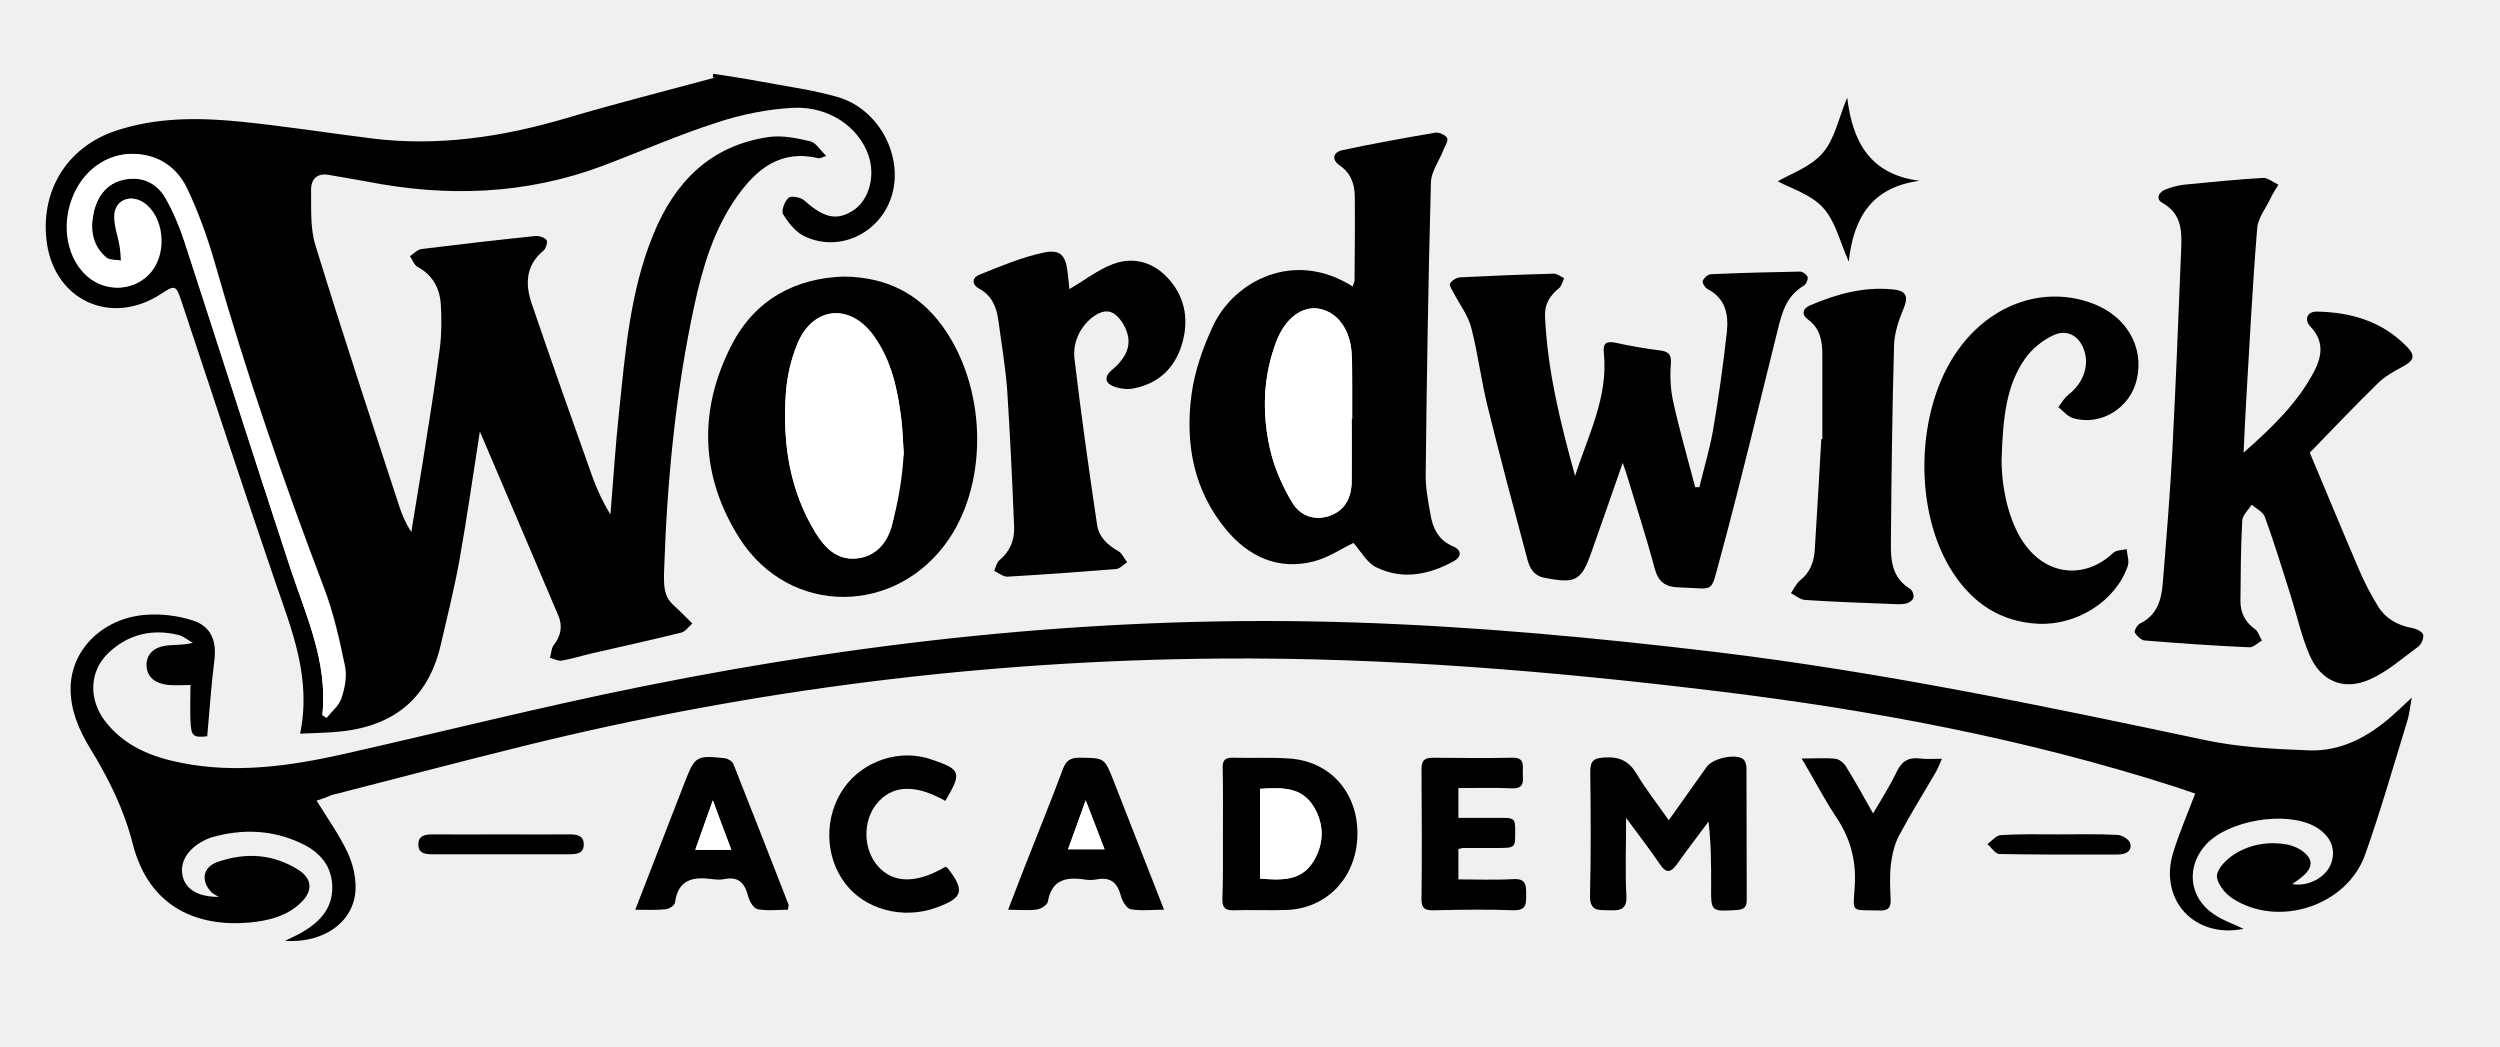
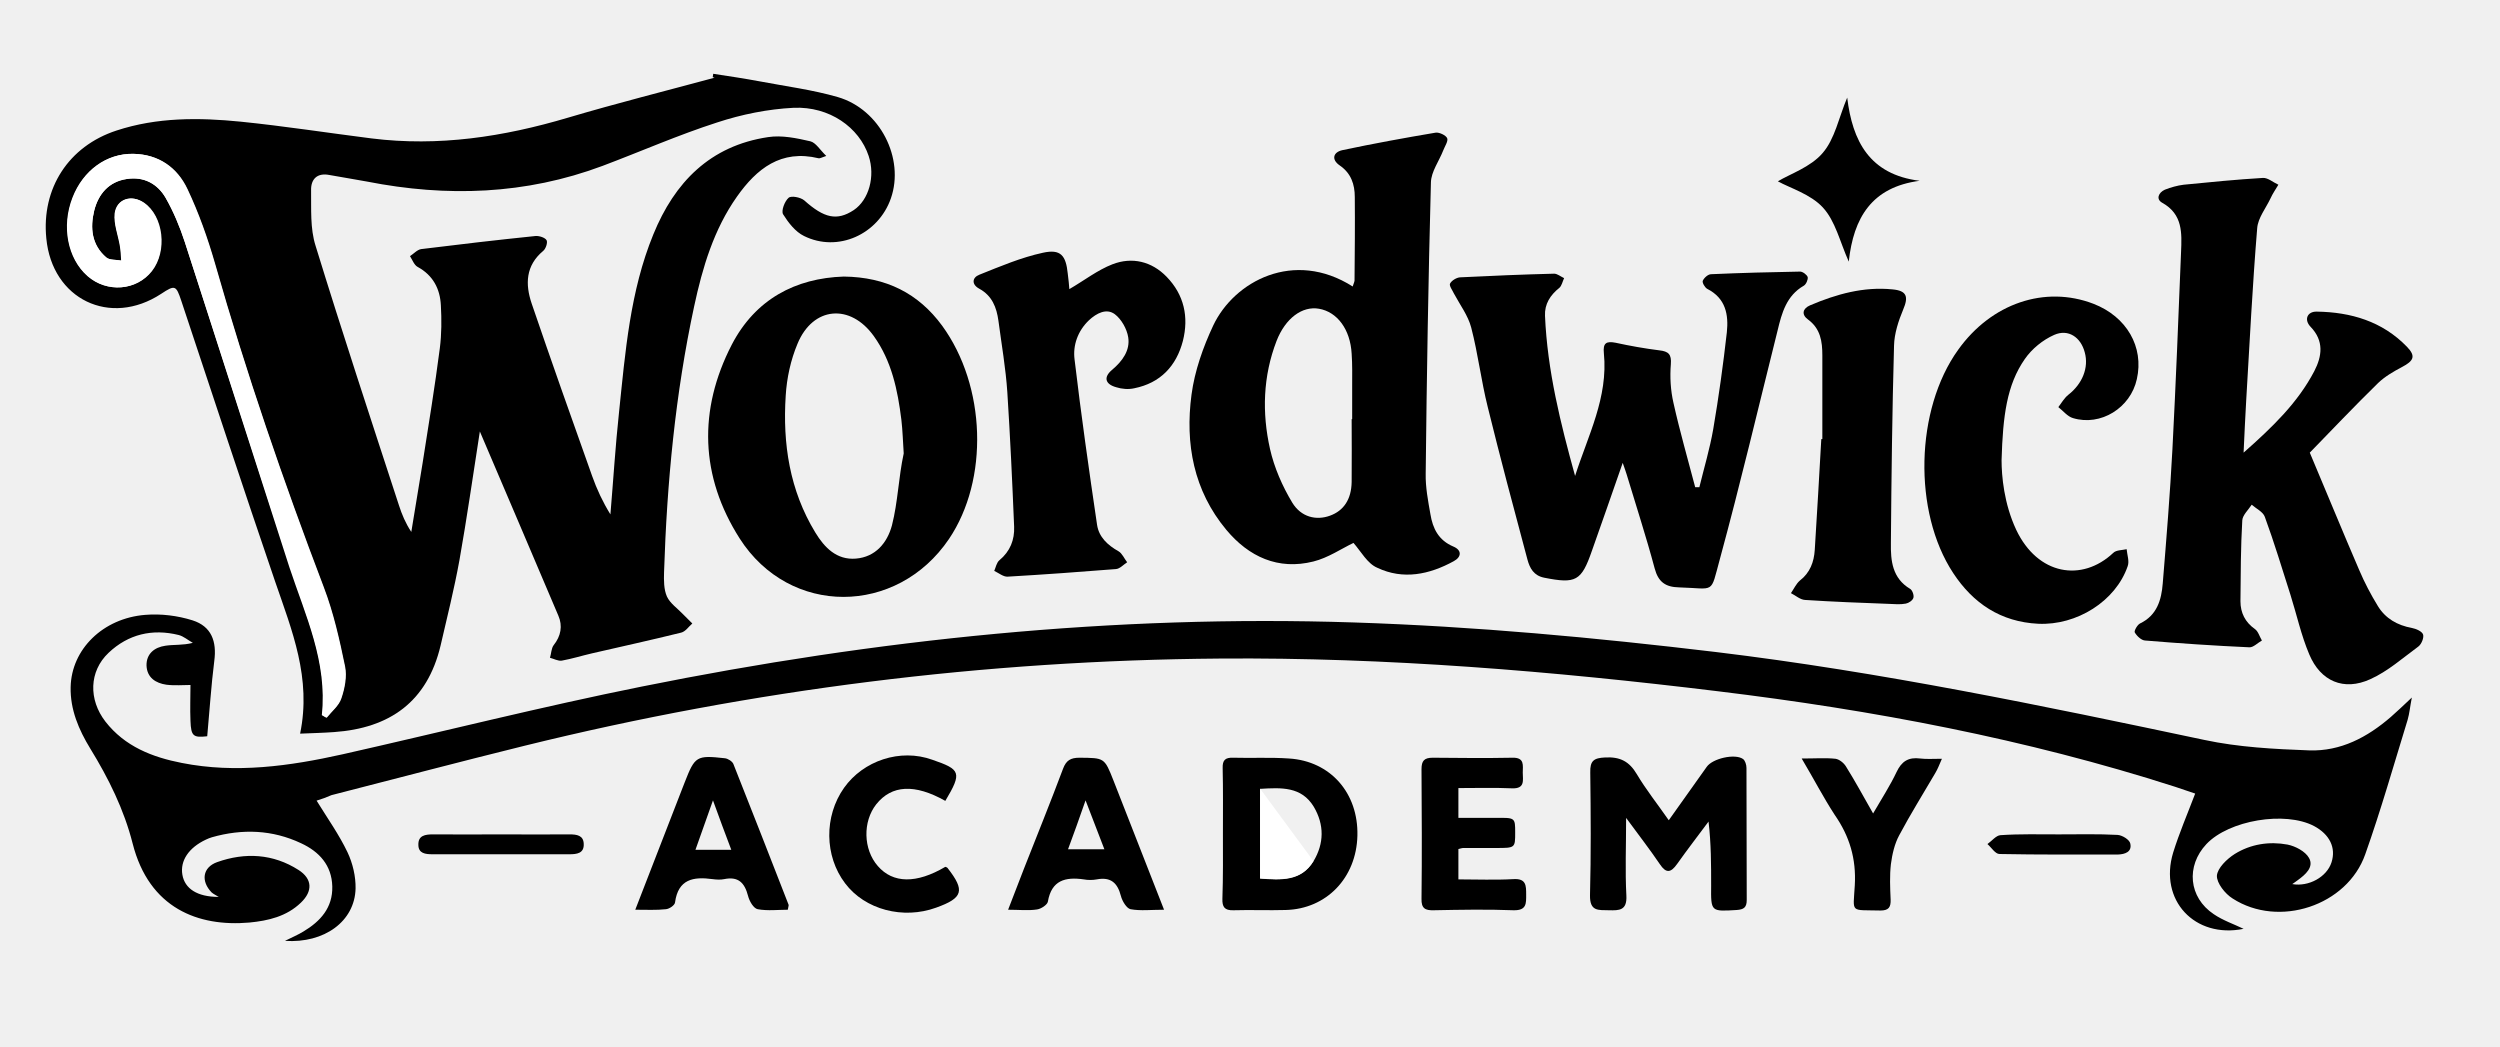
<svg xmlns="http://www.w3.org/2000/svg" version="1.1" id="Ebene_1" x="0px" y="0px" viewBox="0 0 955.5 399.8" style="enable-background:new 0 0 955.5 399.8;" xml:space="preserve">
  <style type="text/css">
	.st0{fill:#FFFFFF;}
</style>
  <g>
    <path d="M183.4,164.9c-2.7,17.4-5,33.4-7.8,49.2c-2,11-4.7,21.8-7.2,32.6c-5.1,21.5-19.4,31.6-40.7,33.1c-4.1,0.3-8.2,0.4-13,0.6   c4.4-21.2-3.1-39.4-9.5-58c-12.2-35.7-24-71.6-35.9-107.4c-2-6-2.4-6.2-7.7-2.7c-19.5,12.8-41.7,2.1-43.9-21.2   C15.8,72,26.2,55.9,44.5,49.9C60,44.8,76,44.9,92,46.5c16.7,1.7,33.4,4.3,50,6.4c25.6,3.2,50.4-0.6,75-7.9   c18.9-5.6,38-10.4,56.1-15.3c0.7,0.2,0,0-0.7-0.2c0.1-0.4,0.1-0.9,0.2-1.3c5.9,0.9,11.9,1.8,17.8,2.9c10,1.9,20.1,3.2,29.8,6   c16.2,4.7,25.6,23.5,20.3,38.7c-4.8,13.8-20.3,20.8-33.2,14.4c-3.3-1.6-6-5.1-8-8.3c-0.8-1.3,0.6-5,2.1-6.3c1-0.9,4.6-0.2,6,1   c7.6,6.8,12.5,7.9,18.9,3.7c5.8-3.9,8.3-12.9,5.7-20.7c-3.6-10.9-15-19-28.7-18.4c-9.8,0.5-19.8,2.5-29.2,5.6   c-14.9,4.8-29.2,11.1-43.8,16.6c-29.4,11-59.5,12-90,6c-4.7-0.9-9.5-1.6-14.3-2.5c-4.9-1-7.2,1.7-7.1,5.8   c0.1,7.1-0.4,14.6,1.7,21.2c10.2,33.2,21.1,66.2,31.9,99.3c1.1,3.4,2.5,6.8,4.7,10.1c1.4-8.7,2.9-17.5,4.3-26.2   c2.3-14.6,4.7-29.3,6.6-44c0.7-5.4,0.7-11,0.4-16.4c-0.3-6.3-3-11.5-8.9-14.7c-1.3-0.7-2-2.7-2.9-4.1c1.4-0.9,2.8-2.5,4.3-2.7   c14.5-1.8,29.1-3.5,43.7-5c1.4-0.1,3.6,0.6,4.2,1.6c0.5,0.9-0.3,3.3-1.3,4.1c-6.7,5.6-6.9,12.7-4.4,20.1c7.5,22,15.3,44,23.1,65.9   c1.8,5.1,4.1,10,7,14.7c1.1-13,1.9-26.1,3.3-39.1c2.4-23,4.2-46.2,13.1-67.9c8.1-19.9,21.7-33.9,43.9-37.2   c5.2-0.8,10.9,0.4,16.1,1.6c2.1,0.5,3.7,3.3,6.1,5.6c-2,0.7-2.5,1-2.9,0.9c-14.4-3.5-23.7,4-31.2,14.6c-8.9,12.6-13.2,27.1-16.4,42   c-7.2,33.5-10.4,67.4-11.5,101.6c-0.1,3.1-0.1,6.6,1.1,9.3c1.2,2.6,4,4.5,6.1,6.7c1.2,1.2,2.4,2.4,3.6,3.6   c-1.4,1.2-2.6,3.1-4.3,3.5c-11.3,2.8-22.7,5.3-34,7.9c-3.9,0.9-7.7,2.1-11.6,2.8c-1.4,0.2-3-0.7-4.5-1.1c0.5-1.6,0.5-3.6,1.4-4.8   c2.8-3.5,3.5-7.4,1.8-11.3C203.7,212.4,193.8,189.3,183.4,164.9z M123.2,273.3c0.6,0.3,1.2,0.7,1.7,1c1.9-2.4,4.7-4.6,5.6-7.4   c1.3-3.8,2.2-8.4,1.4-12.2c-2.1-10.2-4.4-20.5-8.1-30.2c-15.5-40.7-29.7-81.9-41.6-123.8c-2.8-9.7-6.2-19.3-10.5-28.4   c-3.9-8.3-11-13.3-20.6-13.5c-10.3-0.2-19.2,6.4-23.2,16.7c-4.3,11-1.9,23.3,5.7,30c7.4,6.5,18.6,5.6,24.5-1.9c6-7.7,4.4-21-3-26.1   c-4.7-3.2-10.5-1.5-11.1,4.1c-0.5,4,1.3,8.3,2,12.4c0.3,1.9,0.3,3.8,0.5,5.6c-2-0.4-4.5-0.1-5.8-1.2C35,93.6,34.4,87,36,80.5   c1.6-6.4,5.6-11.1,12.5-12.1c6.5-1,11.7,1.9,14.8,7.2c3,5.3,5.4,11,7.3,16.8c13.5,41.4,26.7,82.9,40.3,124.3   C116.9,235.2,125.4,253.1,123.2,273.3z" />
    <path d="M121,306c4.2,6.8,8.6,13,11.8,19.7c2,4.2,3.2,9.3,3.1,13.9c-0.3,12.5-11.9,21-27,20c2.8-1.4,5-2.3,7.1-3.6   c6.5-3.9,11.2-9.1,11-17.2c-0.2-8.1-5-13.3-11.9-16.5c-11-5.2-22.5-5.6-34.1-2.3c-0.8,0.2-1.6,0.6-2.3,0.9c-6.6,3.1-9.9,8.1-9,13.4   c0.9,5.3,5.6,8.5,13.9,8.5c-0.9-0.6-1.9-1-2.7-1.7c-4.2-4.3-3.5-9.6,2.1-11.6c10.7-3.8,21.4-3.2,31.1,3c5.3,3.4,5.5,8.1,0.9,12.5   c-5.5,5.3-12.5,6.9-19.7,7.6c-19.5,1.7-38.3-5.4-44.6-30.2c-3.3-13-9.2-24.9-16.2-36.3c-4.4-7.2-7.7-14.9-7.5-23.5   c0.3-14.4,12.3-26.3,28.5-27.6c6-0.5,12.4,0.3,18.1,2.1c7.2,2.3,9.3,8,8.3,15.5c-1.2,9.5-1.8,19.1-2.7,28.8c-5.3,0.6-6.2,0-6.4-5.9   c-0.2-4.6,0-9.3,0-13.7c-2.7,0-6,0.3-9.2-0.1c-4.1-0.6-7.4-2.7-7.6-7.3c-0.1-4.5,3-7,7.2-7.6c3.2-0.5,6.6-0.1,10.5-1.1   c-1.8-1-3.5-2.5-5.4-3c-10.1-2.5-19.3-0.3-26.8,6.8c-7.5,7.1-7.7,17.9-1.2,26.3c7.4,9.5,17.9,13.6,29.2,15.8   c20.7,4.1,41.2,1.2,61.4-3.3c38.1-8.6,76.1-18.2,114.4-25.9c89.8-18.1,180.4-27.5,272.1-24.5c46.3,1.5,92.4,5.8,138.4,11.3   c62.9,7.6,124.8,20.5,186.7,33.6c13.1,2.8,26.7,3.5,40.1,4c12,0.4,22.2-5,31.2-12.8c2.4-2.1,4.6-4.2,8-7.4   c-0.7,3.6-0.9,6.1-1.6,8.5c-5.3,17.2-10.2,34.5-16.2,51.4c-6.9,19.7-33.1,28.3-50.7,16.9c-2.9-1.8-6.1-5.9-6-8.7   c0.2-2.9,3.8-6.4,6.8-8.3c6.1-3.8,13.2-4.9,20.2-3.6c3,0.6,6.8,2.6,8.2,5.1c2,3.5-1.4,6.4-4.3,8.5c-0.6,0.5-1.3,0.9-2.1,1.5   c6.3,1.1,13.2-2.7,15-8.3c1.8-5.6-0.7-10.7-6.7-13.9c-11.1-5.8-32.5-2.2-41.1,6.9c-7.9,8.4-6.8,20.4,2.8,26.8   c3.5,2.4,7.7,3.8,11.4,5.6c-18.6,3.8-32.5-10.9-26.9-29.2c2.3-7.4,5.4-14.6,8.4-22.5c-2.8-0.9-5.2-1.8-7.7-2.6   c-57-18.3-115.4-29.3-174.7-36.5c-63.2-7.7-126.6-13-190.4-12.5c-89.8,0.7-178.4,11.8-265.6,33.3c-24.7,6.1-49.3,12.6-73.9,18.9   C124.9,304.7,123,305.4,121,306z" />
    <path d="M857.5,173c11.2-9.9,20.7-19.1,27-31.1c3-5.8,3.8-11.6-1.4-17c-2.6-2.7-1.3-5.9,2.4-5.8c13,0.2,25,3.7,34.4,13.4   c3.5,3.6,2.7,5.4-1.9,7.8c-3.2,1.7-6.5,3.6-9.1,6.1c-9.3,9.1-18.2,18.5-26.1,26.6c6.6,15.6,12.6,30.3,18.9,44.9   c2,4.7,4.4,9.3,7.1,13.7c2.9,4.8,7.5,7.4,13,8.4c1.6,0.3,3.9,1.3,4.3,2.5c0.4,1.2-0.6,3.7-1.8,4.6c-6,4.4-11.7,9.5-18.4,12.5   c-10.1,4.6-19,0.8-23.3-9.5c-3.1-7.3-4.8-15.2-7.2-22.8c-3.2-10-6.2-20-9.8-29.8c-0.7-1.9-3.3-3.1-5-4.6c-1.3,2-3.5,4-3.6,6   c-0.6,10.3-0.6,20.6-0.7,30.9c0,4.4,1.8,8,5.5,10.6c1.3,0.9,1.8,2.9,2.7,4.4c-1.6,0.9-3.3,2.7-4.8,2.6c-13.3-0.6-26.6-1.5-39.9-2.6   c-1.4-0.1-3.1-1.7-3.9-3.1c-0.3-0.6,1-2.9,2-3.4c6.5-3.1,8.2-9,8.7-15.3c1.4-17.1,2.8-34.2,3.7-51.3c1.3-25.1,2.3-50.3,3.3-75.4   c0.3-7.2,0.7-14.4-7.2-18.8c-2.5-1.4-1.4-3.9,1-5c2.3-0.9,4.8-1.6,7.2-1.9c10.1-1,20.2-2,30.3-2.6c1.9-0.1,3.9,1.7,5.9,2.6   c-1,1.7-2.2,3.4-3,5.2c-1.8,3.8-4.8,7.5-5.1,11.4c-1.8,21.9-2.9,43.9-4.2,65.8C858.1,159.2,857.9,165.3,857.5,173z" />
    <path d="M517.3,207.5c-4.6,2.2-9.7,5.7-15.3,7.1c-13.5,3.4-24.7-1.8-33.3-12.1c-12.5-15-15.8-32.9-13.3-51.7   c1.2-9,4.4-18.1,8.3-26.4c8-16.9,30.8-29.2,53.3-14.9c0.2-0.8,0.6-1.5,0.7-2.2c0.1-10.7,0.2-21.3,0.1-32c0-4.8-1.4-9.1-5.8-12.1   c-3.2-2.2-2.5-5,1-5.8c11.8-2.5,23.8-4.7,35.7-6.7c1.4-0.2,3.9,1,4.4,2.1c0.5,1.1-0.9,3.1-1.5,4.7c-1.6,4.1-4.6,8.1-4.7,12.2   c-1,37.1-1.6,74.3-2,111.4c-0.1,5.1,0.9,10.3,1.8,15.4c0.9,5.5,3.1,10,8.8,12.4c3.3,1.4,3.1,4,0.1,5.6c-9.3,5.1-19.3,7.2-29.2,2.5   C522.6,215.4,520.2,210.8,517.3,207.5z M516.6,160.2c0.1,0,0.1,0,0.2,0c0-4.2,0-8.3,0-12.5c0-4.2,0.1-8.3-0.2-12.5   c-0.5-9.3-5.5-16-12.5-17.2c-6.4-1.1-12.8,3.6-16.2,12.3c-5.2,13.5-5.6,27.5-2.5,41.3c1.6,7.1,4.7,14.2,8.5,20.5   c3.4,5.6,9.2,6.9,14.4,5c5.3-1.9,8.2-6.3,8.3-12.9C516.7,176.2,516.6,168.2,516.6,160.2z" />
    <path d="M620.2,176.9c-4.1,11.8-7.9,22.7-11.8,33.7c-4,11.5-6.1,12.6-18.2,10.2c-4-0.8-5.5-3.6-6.4-6.9   c-5.2-19.4-10.4-38.9-15.2-58.4c-2.5-10-3.7-20.3-6.3-30.3c-1.2-4.6-4.3-8.7-6.6-13c-0.6-1.3-1.9-3-1.5-3.8   c0.6-1.2,2.5-2.3,3.8-2.4c12-0.6,24-1.1,36-1.4c1.2,0,2.5,1.1,3.8,1.7c-0.6,1.3-0.9,2.9-1.8,3.7c-3.5,2.8-5.7,6.2-5.5,10.7   c0.9,20.9,5.9,41,11.5,61.2c4.9-15.4,12.7-30,11-46.9c-0.4-3.9,0.9-4.7,4.5-4c5.5,1.2,11.1,2.2,16.7,2.9c3.5,0.4,4.7,1.5,4.4,5.3   c-0.4,4.9-0.1,10,1,14.8c2.4,10.8,5.5,21.5,8.3,32.2c0.5,0,1.1,0,1.6,0c1.8-7.4,4-14.7,5.3-22.2c2.1-12.3,3.8-24.6,5.2-37   c0.7-6.7-0.4-13-7.5-16.6c-0.9-0.5-2-2.4-1.7-3.1c0.5-1.1,2-2.5,3.2-2.5c11.3-0.5,22.6-0.8,34-1c1,0,2.6,1.2,2.9,2.1   c0.2,0.9-0.6,2.8-1.5,3.3c-6.6,3.8-8.4,10.4-10,17.1c-7.3,29.2-14.2,58.5-22.1,87.5c-3.7,13.5-1.6,11.1-15.5,10.7   c-5.2-0.1-8-2-9.4-7.3c-3.2-12-7.1-23.9-10.7-35.9C621.4,180.2,620.9,179,620.2,176.9z" />
    <path d="M322.5,105.7c16.2,0.2,28.5,6.4,37.6,18.8c16.8,23.1,17.9,58.8,2.6,81.5c-19.9,29.4-60.9,29.7-80-0.2   c-15.1-23.7-15.9-49.1-3-74.1C288.7,114.4,304,106.3,322.5,105.7z M345.4,173.3C345,173.3,345.7,173.4,345.4,173.3   c-0.3-4.3-0.4-8.7-0.9-12.9c-1.4-11.3-3.7-22.4-10.5-31.9c-9-12.6-23.3-11.4-29.2,2.9c-2.6,6.2-4.1,13.1-4.5,19.8   c-1.2,18.4,1.5,36.2,11.3,52.3c3.5,5.8,8.2,10.6,15.5,10c7.5-0.6,12-6,13.8-12.7C343.2,191.8,343.4,182.5,345.4,173.3z" />
    <path d="M765,175.9c0,5.9,0.9,16.6,5.6,26.6c8.2,17.3,25.1,20.1,37.1,8.8c1.1-1.1,3.4-1,5.1-1.4c0.2,2.2,1.1,4.6,0.4,6.5   c-4.6,13.4-19.5,22.7-34.2,22c-14.3-0.7-24.9-7.8-32.5-19.4c-15.4-23.4-14.5-62.5,1.9-85.3c12.7-17.8,33.2-24.7,51.7-17.6   c12.7,4.9,19.4,16.5,16.6,28.8c-2.4,11-13.8,18.1-24.4,14.9c-2.1-0.6-3.8-2.8-5.6-4.2c1.2-1.6,2.3-3.5,3.8-4.7   c5.4-4.2,7.9-10.4,6.3-16.2c-1.5-5.8-6.3-9.1-11.7-6.7c-4.3,1.9-8.5,5.3-11.2,9.2C767,147.1,765.5,158.9,765,175.9z" />
    <path d="M408.7,110.5c5.7-3.3,10.8-7.3,16.5-9.5c7.5-2.9,15-1.1,20.7,4.8c6.7,6.9,8.5,15.4,6.2,24.5c-2.5,9.6-8.6,16.1-18.6,18.1   c-2.2,0.5-4.7,0.3-6.9-0.4c-4.3-1.2-4.9-3.9-1.5-6.7c3.9-3.3,6.9-7.4,6.1-12.4c-0.5-3.2-2.6-6.9-5.1-8.8c-3.2-2.4-7-0.4-9.9,2.3   c-4.3,4.1-6.2,9.6-5.5,15c2.5,21.1,5.5,42.2,8.6,63.2c0.7,4.7,4.1,7.8,8.2,10.1c1.4,0.8,2.2,2.8,3.3,4.2c-1.4,0.9-2.8,2.5-4.3,2.6   c-13.8,1.1-27.6,2.1-41.4,2.9c-1.6,0.1-3.4-1.4-5.1-2.2c0.6-1.4,0.9-3.2,2-4.1c4.1-3.4,5.8-7.8,5.6-12.8   c-0.7-17.1-1.5-34.3-2.6-51.4c-0.6-9.1-2.2-18.2-3.4-27.3c-0.7-5.1-2.4-9.6-7.4-12.3c-2.9-1.6-2.7-4.2,0.1-5.3   c8-3.2,16-6.6,24.3-8.4c6.8-1.5,8.8,1,9.5,8C408.4,106.9,408.6,109,408.7,110.5z" />
    <path d="M696.5,167.8c0-10.7,0-21.3,0-32c0-5.3-0.7-10.2-5.5-13.7c-2.6-1.9-2-4.2,0.8-5.4c10.1-4.3,20.5-7.2,31.5-6.1   c5.5,0.5,6.2,2.8,4.1,7.7c-1.8,4.3-3.4,9.2-3.5,13.8c-0.7,25.1-1,50.3-1.2,75.5c-0.1,6.7,0.5,13.4,7.4,17.5   c0.8,0.5,1.5,2.4,1.2,3.4c-0.3,1-1.8,2-2.9,2.2c-2.1,0.4-4.3,0.2-6.5,0.1c-10.7-0.4-21.3-0.8-32-1.5c-1.9-0.1-3.6-1.7-5.4-2.6   c1.1-1.6,2-3.6,3.4-4.8c3.9-3,5.4-7.1,5.7-11.7c0.9-14.1,1.7-28.3,2.5-42.4C696.3,167.9,696.4,167.8,696.5,167.8z" />
    <path d="M637.8,313.5c5.1-7.2,9.8-13.8,14.5-20.4c2.2-3.2,10.8-5.2,13.9-3c0.8,0.6,1.3,2.2,1.3,3.4c0.1,16.8,0,33.6,0.1,50.5   c0,2.9-1.2,3.6-3.8,3.8c-9.9,0.6-9.9,0.7-9.8-9.2c0-8.1,0-16.2-1-24.6c-4,5.4-8.1,10.7-12,16.2c-2.4,3.4-4.2,3.7-6.6,0.1   c-3.8-5.6-7.9-10.9-12.9-17.7c0,10.9-0.4,20.3,0.1,29.7c0.3,5.7-2.7,5.7-6.7,5.6c-4-0.1-7.3,0.5-7.2-5.7c0.4-15.6,0.3-31.3,0.1-47   c-0.1-4.4,1.3-5.5,5.7-5.7c5.7-0.3,9.2,1.5,12.1,6.4C629.1,301.8,633.5,307.3,637.8,313.5z" />
    <path d="M467.4,318.5c0-8.3,0.1-16.6-0.1-24.9c-0.1-3.1,1-4.1,4-4c7.1,0.2,14.3-0.2,21.4,0.3c15.8,1,26.5,13.2,26.1,29.5   c-0.4,16.1-11.8,28-27.4,28.4c-6.6,0.2-13.3-0.1-20,0.1c-3.4,0.1-4.3-1.3-4.2-4.4C467.5,335.1,467.4,326.8,467.4,318.5   C467.4,318.5,467.4,318.5,467.4,318.5z M481.6,301.5c0,11.7,0,22.9,0,34.3c8,0.6,15.7,1.1,20.4-6.6c4.1-6.8,4.2-14,0.1-20.9   C497.4,300.6,489.8,301,481.6,301.5z" />
    <path d="M444.9,347.7c-5,0-9,0.5-12.8-0.2c-1.5-0.3-3.2-3.1-3.7-5.1c-1.3-5-3.9-7.3-9.2-6.3c-1.6,0.3-3.4,0.3-5,0   c-7-1-12.3,0.3-13.7,8.5c-0.2,1.2-2.6,2.8-4.2,3c-3.3,0.5-6.8,0.1-11,0.1c2.3-6,4.2-10.9,6.1-15.8c5-12.7,10.1-25.3,14.9-38.1   c1.2-3.2,2.9-4.2,6.3-4.2c9.5,0.1,9.5-0.1,13,8.8C431.9,314.4,438.1,330.3,444.9,347.7z M408.2,324.6c4.9,0,9,0,13.9,0   c-2.4-6.2-4.6-11.9-7.2-18.7C412.5,312.9,410.4,318.6,408.2,324.6z" />
    <path d="M242.8,347.7c6.4-16.4,12.2-31.4,18-46.4c0.3-0.8,0.6-1.5,0.9-2.3c3.9-10,4.5-10.4,15.3-9.2c1.2,0.1,2.9,1.2,3.3,2.2   c7.1,17.9,14.1,35.8,21.1,53.8c0.1,0.3-0.1,0.6-0.3,1.9c-3.7,0-7.7,0.5-11.5-0.2c-1.6-0.3-3.2-3.1-3.7-5.1c-1.3-5-3.7-7.5-9.1-6.4   c-1.4,0.3-3,0.2-4.5,0c-7.3-1-13.1,0-14.3,8.9c-0.1,1.1-2.2,2.5-3.5,2.6C250.9,347.9,247.2,347.7,242.8,347.7z M279.5,324.8   c-2.4-6.3-4.5-12-7-18.9c-2.5,7-4.5,12.7-6.7,18.9C270.6,324.8,274.6,324.8,279.5,324.8z" />
    <path d="M557.4,301.2c0,4.1,0,7.5,0,11.4c5,0,9.6,0,14.2,0c7.5-0.1,7.5-0.1,7.5,5.6c0,5.9,0,5.9-7.3,5.9c-4.2,0-8.3,0-12.5,0   c-0.5,0-1,0.2-1.9,0.4c0,3.6,0,7.4,0,11.6c7.1,0,14,0.3,21-0.1c4.9-0.3,4.9,2.4,4.9,5.9c0,3.4,0.2,6.1-4.8,6   c-10.2-0.4-20.3-0.2-30.5,0c-3.3,0.1-4.8-0.7-4.7-4.4c0.2-16.5,0.1-33,0-49.5c0-3.2,1-4.4,4.3-4.4c10.2,0.1,20.3,0.2,30.5,0   c4.7-0.1,3.9,3,3.9,5.7c0,2.8,1,6.2-4.1,6C571.1,301,564.3,301.2,557.4,301.2z" />
    <path d="M361.3,306.1c-11.7-6.6-20.5-6.1-26.4,1.3c-5.2,6.6-5,17.2,0.6,23.6c5.8,6.7,14.8,6.8,25.8,0.3c0.3,0.1,0.7,0.2,0.9,0.5   c6.7,8.6,5.9,11.4-4.4,15.1c-12.6,4.6-27.2,0.8-34.8-9.3c-7.9-10.4-8.1-25.6-0.4-36.5c7.3-10.3,21.4-15.2,33.8-10.7   C367.1,294.1,367.8,295.2,361.3,306.1z" />
    <path d="M688.6,289.9c5.3,0,9.1-0.3,12.9,0.1c1.5,0.2,3.2,1.6,4,2.9c3.5,5.6,6.7,11.5,10.4,18c3.3-5.7,6.5-10.6,9-15.9   c1.9-4,4.5-5.7,9-5.1c2.4,0.3,4.9,0.1,8.3,0.1c-1,2.3-1.6,3.9-2.5,5.4c-4.6,7.9-9.5,15.7-13.8,23.8c-1.8,3.3-2.7,7.3-3.2,11.1   c-0.5,4.4-0.3,9-0.1,13.5c0.1,2.9-0.7,4.2-3.9,4.2c-11.8-0.3-10.4,1.2-9.8-9.6c0.6-10.2-2-18.8-7.7-27   C696.9,304.8,693.3,297.8,688.6,289.9z" />
    <path d="M706,37.3c2,16.6,8.5,29.4,27.7,31.8c-18.3,2.4-25.3,14.1-27.1,30.9c-3.4-7.6-5.1-15.5-9.9-20.7c-4.7-5.1-12.5-7.4-17.2-10   c4.6-2.8,12.5-5.4,17.1-10.8C701.3,53.1,702.8,44.9,706,37.3z" />
    <path d="M191.8,318.9c8.6,0,17.3,0.1,25.9,0c2.8,0,5.3,0.4,5.4,3.6c0.2,3.7-2.7,4-5.5,4c-17.4,0-34.9,0-52.3,0   c-2.7,0-5.4-0.3-5.4-3.6c-0.1-3.6,2.6-4,5.6-4C174.2,319,183,318.9,191.8,318.9C191.8,318.9,191.8,318.9,191.8,318.9z" />
    <path d="M786.9,318.9c7.5,0,15-0.2,22.4,0.2c1.8,0.1,4.6,1.8,4.9,3.3c0.7,3.2-2,4.1-4.7,4.2c-15.1,0-30.2,0.1-45.3-0.2   c-1.6,0-3.1-2.5-4.6-3.8c1.7-1.2,3.3-3.3,5-3.4C772,318.7,779.5,318.9,786.9,318.9C786.9,318.9,786.9,318.9,786.9,318.9z" />
-     <path class="st0" d="M123.2,273.3c2.2-20.3-6.3-38.1-12.4-56.5c-13.6-41.4-26.8-82.9-40.3-124.3c-1.9-5.8-4.3-11.6-7.3-16.8   c-3.1-5.4-8.3-8.2-14.8-7.2c-6.9,1-10.9,5.8-12.5,12.1c-1.6,6.6-1,13.1,4.5,17.9c1.3,1.1,3.9,0.8,5.8,1.2c-0.1-1.9-0.2-3.8-0.5-5.6   c-0.7-4.2-2.4-8.4-2-12.4c0.7-5.6,6.5-7.4,11.1-4.1c7.4,5.2,9,18.5,3,26.1c-5.8,7.5-17.1,8.4-24.5,1.9c-7.6-6.7-10-19-5.7-30   c4-10.3,12.9-16.9,23.2-16.7c9.6,0.2,16.7,5.2,20.6,13.5c4.3,9.1,7.7,18.7,10.5,28.4c12,41.9,26.1,83.1,41.6,123.8   c3.7,9.7,6,20,8.1,30.2c0.8,3.8-0.1,8.4-1.4,12.2c-0.9,2.8-3.7,5-5.6,7.4C124.4,274,123.8,273.7,123.2,273.3z" />
-     <path class="st0" d="M516.6,160.2c0,8,0.1,16,0,24c-0.1,6.6-3,11-8.3,12.9c-5.2,1.8-11,0.6-14.4-5c-3.7-6.3-6.9-13.3-8.5-20.5   c-3.1-13.8-2.7-27.8,2.5-41.3c3.4-8.7,9.7-13.4,16.2-12.3c7,1.2,12,7.9,12.5,17.2c0.2,4.2,0.1,8.3,0.2,12.5c0,4.2,0,8.3,0,12.5   C516.7,160.2,516.7,160.2,516.6,160.2z" />
-     <path class="st0" d="M345.4,173.3c-0.5,9.3-2.1,18.5-4.5,27.4c-1.8,6.8-6.2,12.1-13.8,12.7c-7.3,0.6-12-4.2-15.5-10   c-9.8-16.1-12.4-33.9-11.3-52.3c0.4-6.7,1.9-13.6,4.5-19.8c5.9-14.3,20.2-15.6,29.2-2.9c6.8,9.5,9.1,20.6,10.5,31.9   C345,164.7,345.1,169,345.4,173.3C345.7,173.4,345,173.3,345.4,173.3z" />
-     <path class="st0" d="M481.6,301.5c8.2-0.5,15.8-0.9,20.5,6.8c4.1,6.8,4,14.1-0.1,20.9c-4.7,7.7-12.4,7.2-20.4,6.6   C481.6,324.4,481.6,313.2,481.6,301.5z" />
-     <path class="st0" d="M408.2,324.6c2.2-6,4.2-11.7,6.8-18.7c2.6,6.8,4.8,12.5,7.2,18.7C417.3,324.6,413.1,324.6,408.2,324.6z" />
-     <path class="st0" d="M279.5,324.8c-5,0-8.9,0-13.8,0c2.2-6.1,4.2-11.8,6.7-18.9C275,312.9,277.2,318.5,279.5,324.8z" />
+     <path class="st0" d="M70.6,92.4c-1.9-5.8-4.3-11.6-7.3-16.8c-3.1-5.4-8.3-8.2-14.8-7.2c-6.9,1-10.9,5.8-12.5,12.1   c-1.6,6.6-1,13.1,4.5,17.9c1.3,1.1,3.9,0.8,5.8,1.2c-0.1-1.9-0.2-3.8-0.5-5.6c-0.7-4.2-2.4-8.4-2-12.4c0.7-5.6,6.5-7.4,11.1-4.1   c7.4,5.2,9,18.5,3,26.1c-5.8,7.5-17.1,8.4-24.5,1.9c-7.6-6.7-10-19-5.7-30c4-10.3,12.9-16.9,23.2-16.7c9.6,0.2,16.7,5.2,20.6,13.5   c4.3,9.1,7.7,18.7,10.5,28.4c12,41.9,26.1,83.1,41.6,123.8c3.7,9.7,6,20,8.1,30.2c0.8,3.8-0.1,8.4-1.4,12.2c-0.9,2.8-3.7,5-5.6,7.4   c-0.6-0.3-1.2-0.7-1.7-1c2.2-20.3-6.3-38.1-12.4-56.5" />
+     <path class="st0" d="M502,329.1c-4.7,7.7-12.4,7.2-20.4,6.6c0-11.4,0-22.6,0-34.3" />
+     <path class="st0" d="M415,306c2.6,6.8,4.8,12.5,7.2,18.7" />
+     <path class="st0" d="M265.7,324.8c2.2-6.1,4.2-11.8,6.7-18.9" />
  </g>
</svg>
